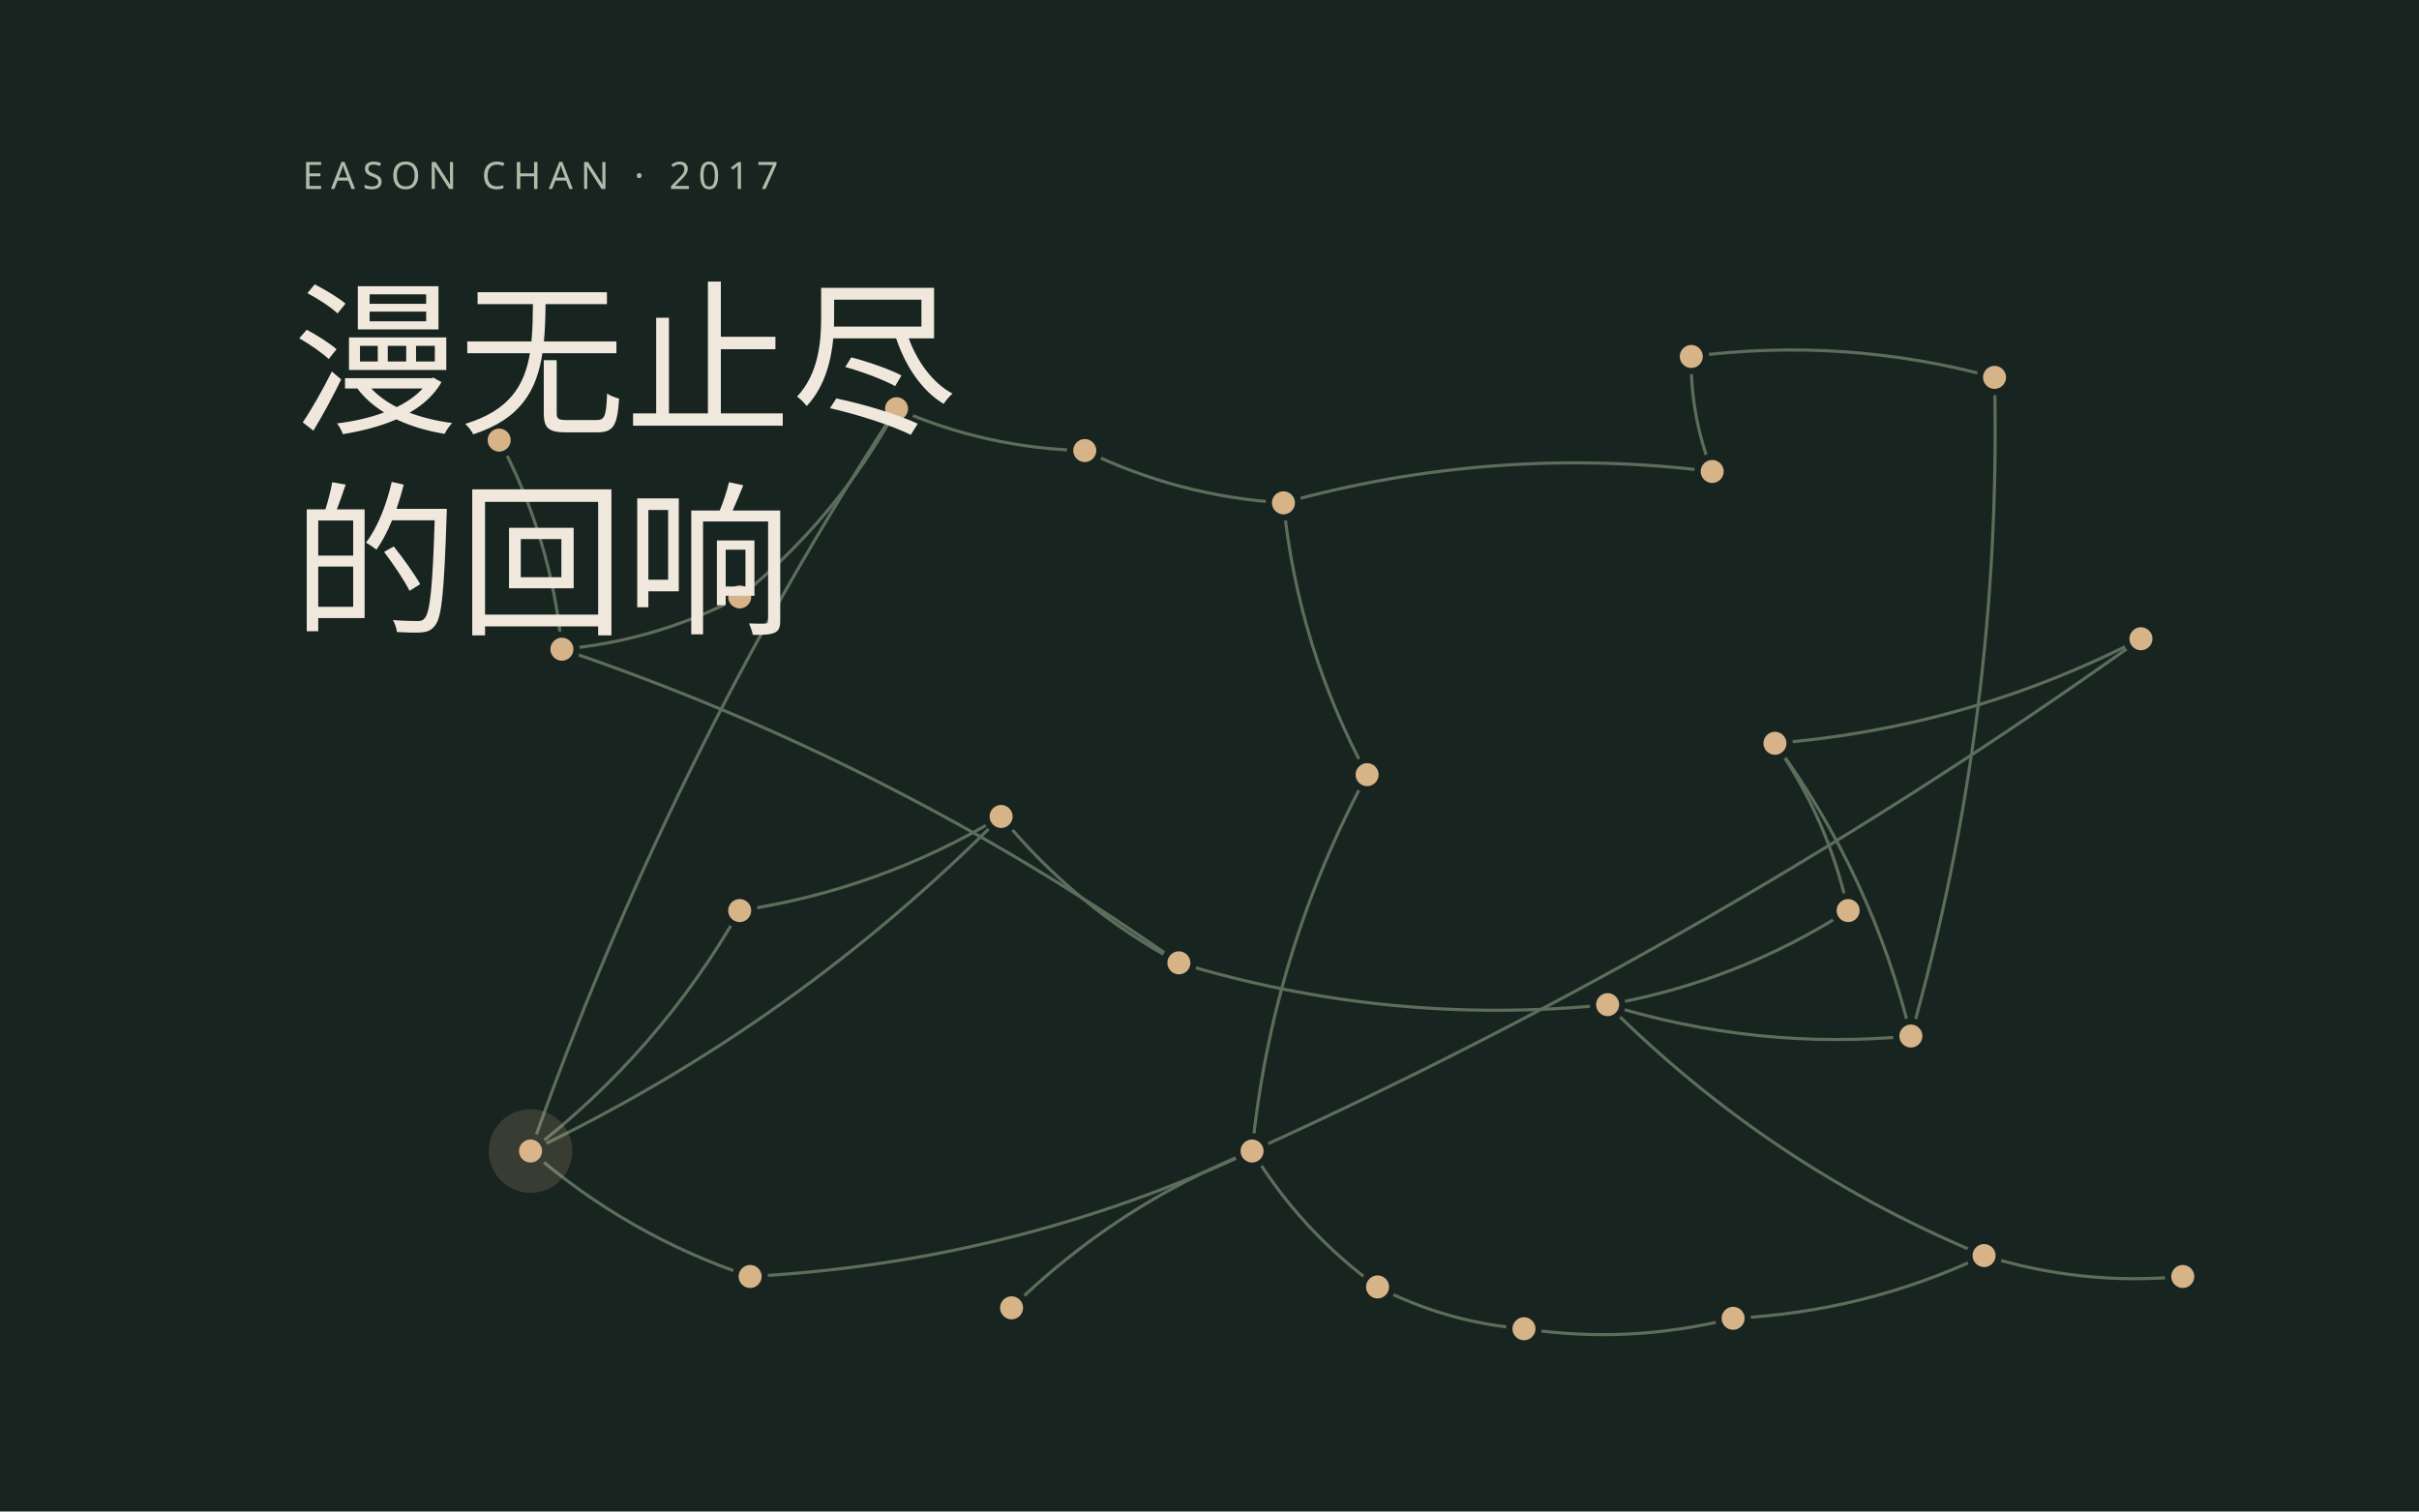
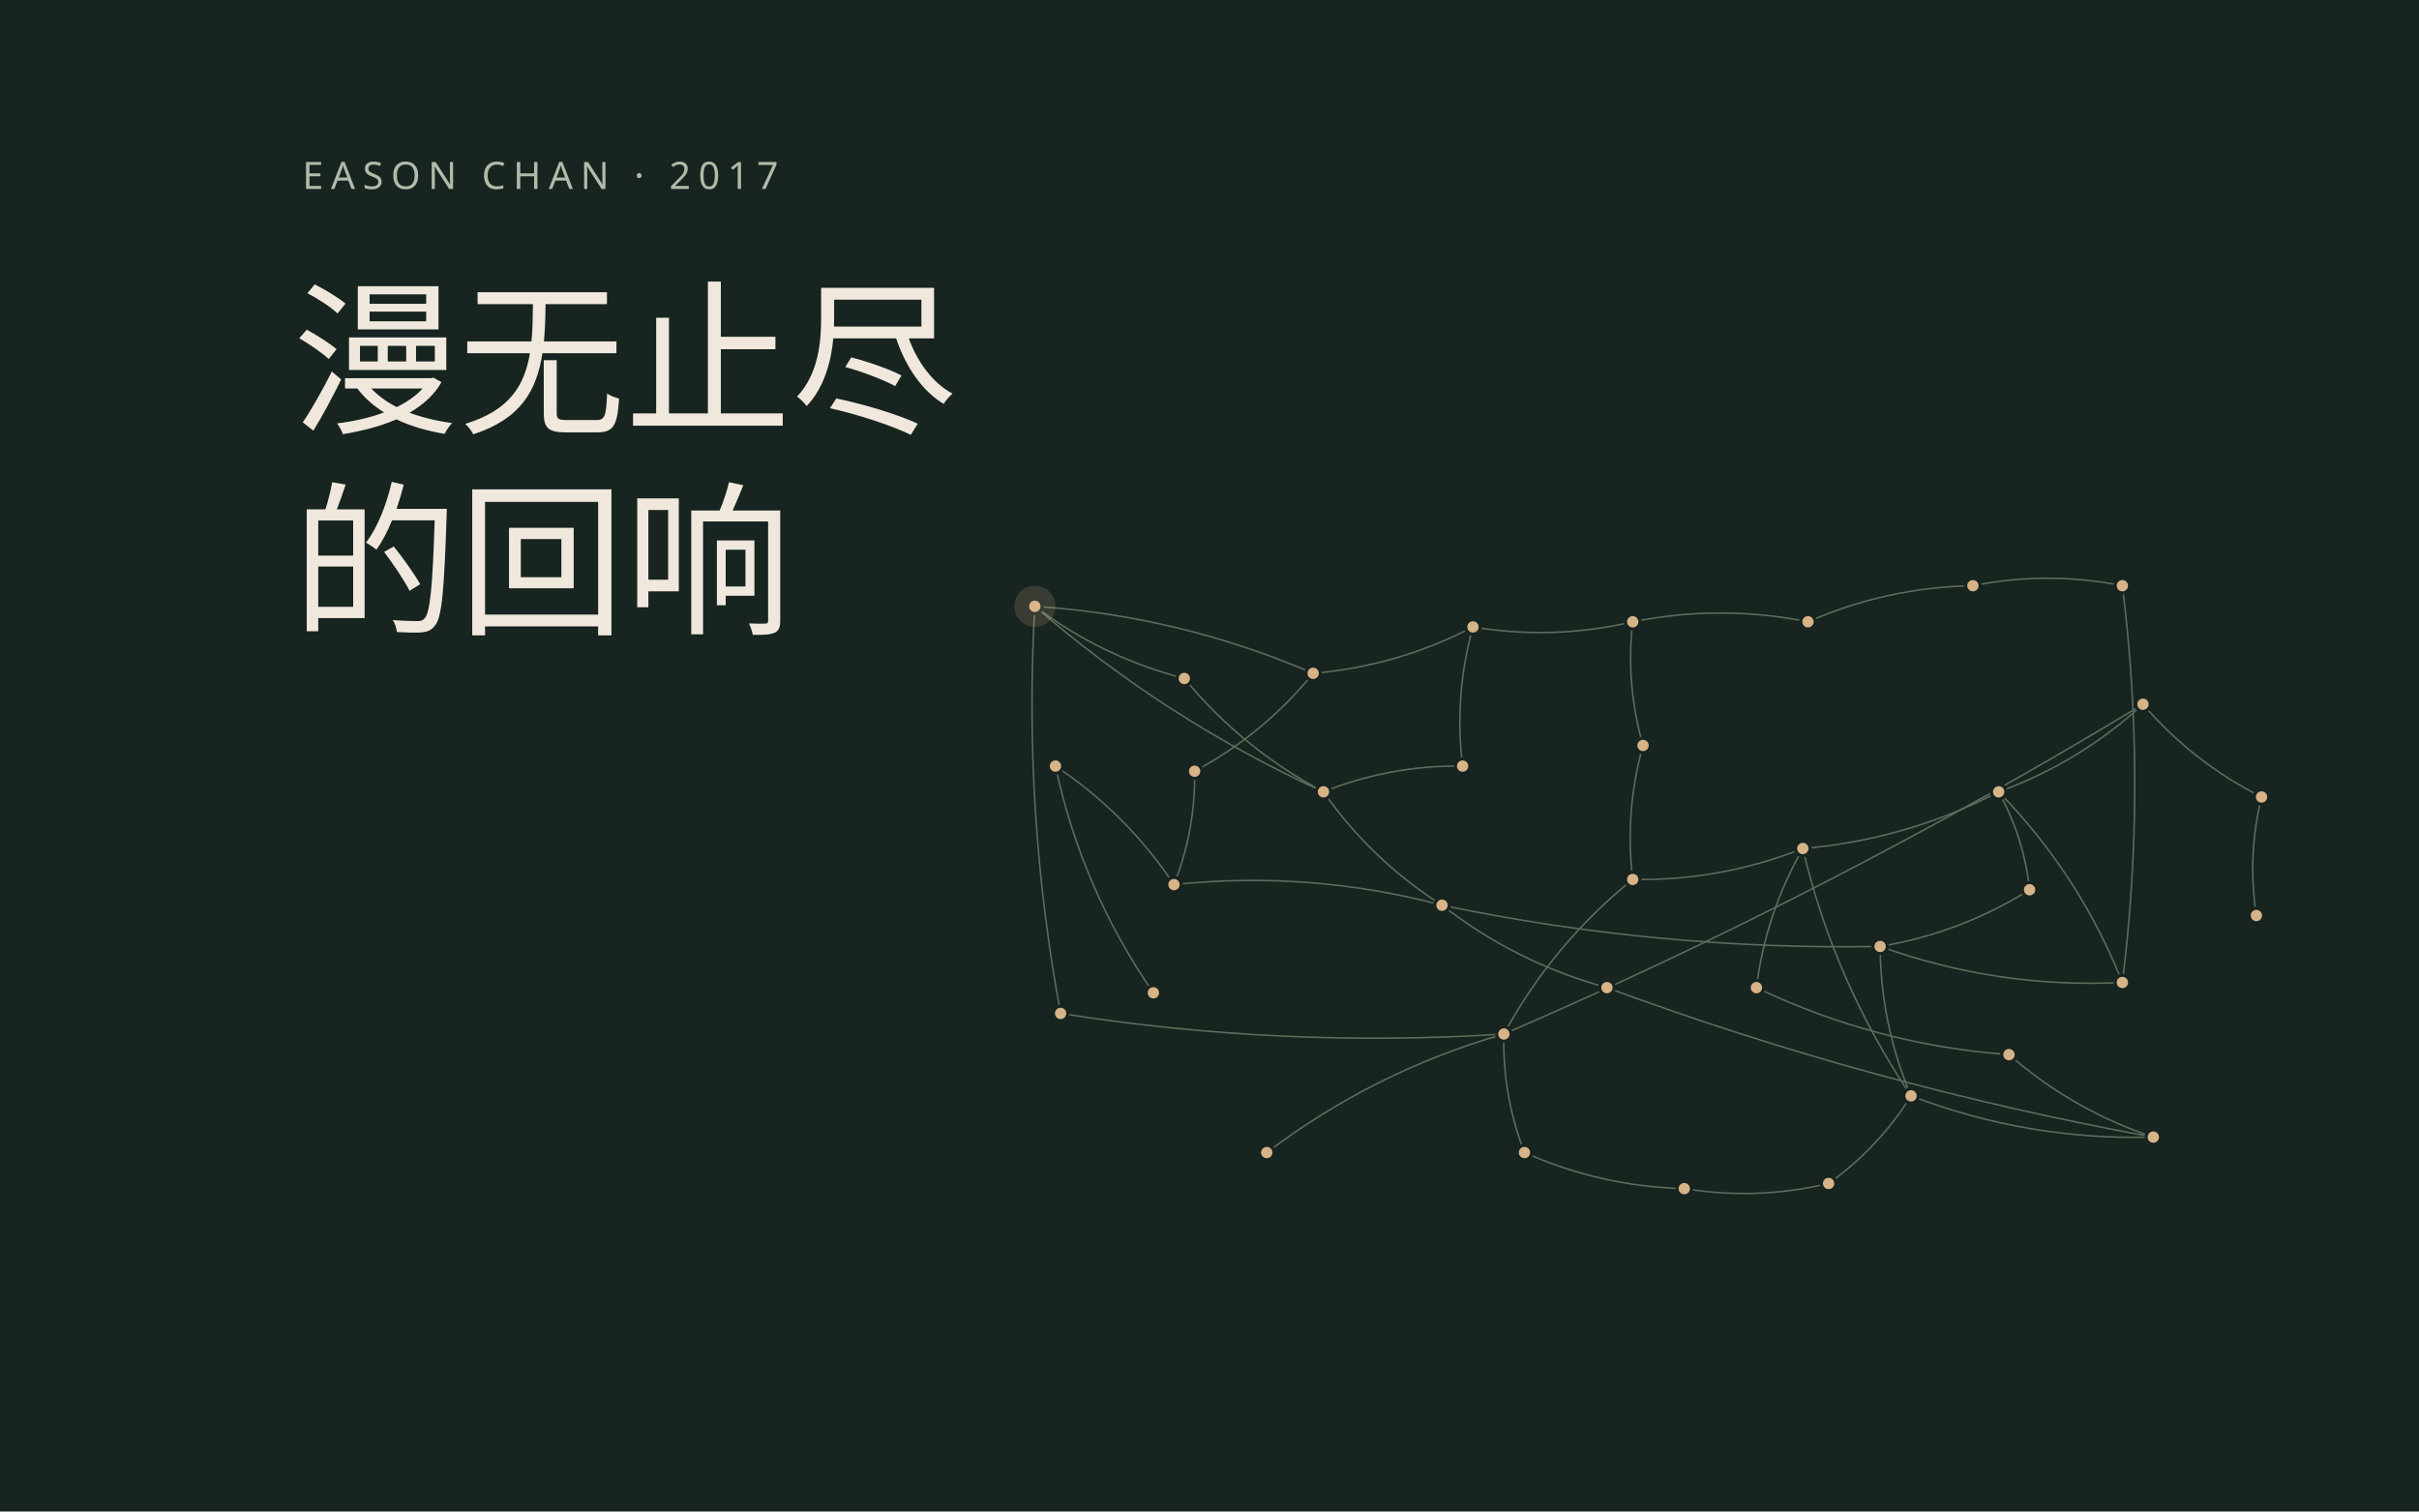
<svg xmlns="http://www.w3.org/2000/svg" viewBox="0 0 960 600" role="img" aria-labelledby="title">
  <rect width="960" height="600" fill="#172420" />
-   <g transform="translate(140 100) scale(.83)">
+   <g transform="translate(380 210) scale(0.4091)">
    <g fill="none" stroke="#83937b" stroke-width="1.5" opacity=".65">
-       <path d="M190.00,490.00 Q315.82,483.28 430.00,430.00" />
-       <path d="M660.00,510.00 Q723.00,507.00 780.00,480.00" />
-       <path d="M680.00,235.00 Q772.50,227.50 855.00,185.00" />
-       <path d="M560.00,515.00 Q610.50,522.50 660.00,510.00" />
-       <path d="M350.00,95.00 Q395.00,117.00 445.00,120.00" />
-       <path d="M490.00,495.00 Q523.00,512.00 560.00,515.00" />
-       <path d="M260.00,75.00 Q303.00,94.00 350.00,95.00" />
-       <path d="M260.00,75.00 Q150.97,241.89 85.00,430.00" />
-       <path d="M185.00,165.00 Q231.50,127.50 260.00,75.00" />
-       <path d="M100.00,190.00 Q145.00,186.00 185.00,165.00" />
-       <path d="M100.00,190.00 Q95.00,137.00 70.00,90.00" />
-       <path d="M430.00,430.00 Q453.50,468.50 490.00,495.00" />
-       <path d="M430.00,430.00 Q654.49,328.29 855.00,185.00" />
-       <path d="M430.00,430.00 Q365.00,456.00 315.00,505.00" />
-       <path d="M485.00,250.00 Q439.50,334.50 430.00,430.00" />
-       <path d="M445.00,120.00 Q452.00,189.00 485.00,250.00" />
-       <path d="M650.00,105.00 Q546.00,92.00 445.00,120.00" />
-       <path d="M640.00,50.00 Q639.50,78.50 650.00,105.00" />
-       <path d="M785.00,60.00 Q713.50,40.50 640.00,50.00" />
-       <path d="M715.00,315.00 Q705.50,271.50 680.00,235.00" />
-       <path d="M745.00,375.00 Q726.50,298.50 680.00,235.00" />
-       <path d="M745.00,375.00 Q788.81,220.52 785.00,60.00" />
-       <path d="M780.00,480.00 Q826.50,494.50 875.00,490.00" />
-       <path d="M600.00,360.00 Q662.00,349.00 715.00,315.00" />
-       <path d="M600.00,360.00 Q671.00,382.00 745.00,375.00" />
-       <path d="M600.00,360.00 Q678.00,438.00 780.00,480.00" />
-       <path d="M395.00,340.00 Q258.38,243.61 100.00,190.00" />
-       <path d="M395.00,340.00 Q495.50,370.50 600.00,360.00" />
-       <path d="M310.00,270.00 Q345.50,313.50 395.00,340.00" />
-       <path d="M185.00,315.00 Q252.00,305.00 310.00,270.00" />
-       <path d="M85.00,430.00 Q131.50,470.50 190.00,490.00" />
-       <path d="M85.00,430.00 Q211.41,369.56 310.00,270.00" />
-       <path d="M85.00,430.00 Q146.50,382.50 185.00,315.00" />
+       <path d="M100.00,470.00 Q313.88,503.97 530.00,490.00" />
+       <path d="M845.00,635.00 Q893.50,600.50 925.00,550.00" />
+       <path d="M1010.00,255.00 Q1088.50,226.50 1150.00,170.00" />
+       <path d="M705.00,640.00 Q775.50,651.50 845.00,635.00" />
+       <path d="M500.00,95.00 Q578.00,108.00 655.00,90.00" />
+       <path d="M500.00,95.00 Q481.50,161.50 490.00,230.00" />
+       <path d="M550.00,605.00 Q624.00,638.00 705.00,640.00" />
+       <path d="M345.00,140.00 Q427.00,133.00 500.00,95.00" />
+       <path d="M345.00,140.00 Q215.62,84.17 75.00,75.00" />
+       <path d="M230.00,235.00 Q297.00,199.00 345.00,140.00" />
+       <path d="M95.00,230.00 Q120.50,349.50 190.00,450.00" />
+       <path d="M210.00,345.00 Q231.00,292.00 230.00,235.00" />
+       <path d="M210.00,345.00 Q164.00,276.00 95.00,230.00" />
+       <path d="M1150.00,170.00 Q1198.50,226.50 1265.00,260.00" />
+       <path d="M530.00,490.00 Q528.50,549.50 550.00,605.00" />
+       <path d="M530.00,490.00 Q851.01,351.33 1150.00,170.00" />
+       <path d="M530.00,490.00 Q404.27,526.03 300.00,605.00" />
+       <path d="M655.00,340.00 Q577.50,402.50 530.00,490.00" />
+       <path d="M655.00,340.00 Q740.50,341.50 820.00,310.00" />
+       <path d="M655.00,90.00 Q648.00,151.00 665.00,210.00" />
+       <path d="M825.00,90.00 Q740.00,73.00 655.00,90.00" />
+       <path d="M985.00,55.00 Q901.50,56.50 825.00,90.00" />
+       <path d="M1130.00,55.00 Q1057.50,40.50 985.00,55.00" />
+       <path d="M1040.00,350.00 Q1034.50,299.50 1010.00,255.00" />
+       <path d="M1130.00,440.00 Q1088.50,335.50 1010.00,255.00" />
+       <path d="M1130.00,440.00 Q1154.00,247.50 1130.00,55.00" />
+       <path d="M925.00,550.00 Q1038.50,593.50 1160.00,590.00" />
+       <path d="M895.00,405.00 Q973.00,392.00 1040.00,350.00" />
+       <path d="M895.00,405.00 Q1009.00,446.00 1130.00,440.00" />
+       <path d="M895.00,405.00 Q895.50,480.50 925.00,550.00" />
+       <path d="M470.00,365.00 Q341.84,331.07 210.00,345.00" />
+       <path d="M470.00,365.00 Q680.25,408.89 895.00,405.00" />
+       <path d="M470.00,365.00 Q542.00,421.00 630.00,445.00" />
+       <path d="M355.00,255.00 Q401.50,321.50 470.00,365.00" />
+       <path d="M220.00,145.00 Q276.50,213.50 355.00,255.00" />
+       <path d="M75.00,75.00 Q63.55,274.02 100.00,470.00" />
+       <path d="M75.00,75.00 Q202.02,185.19 355.00,255.00" />
+       <path d="M75.00,75.00 Q140.50,124.50 220.00,145.00" />
+       <path d="M1265.00,260.00 Q1251.00,317.00 1260.00,375.00" />
+       <path d="M490.00,230.00 Q420.00,229.00 355.00,255.00" />
+       <path d="M665.00,210.00 Q647.00,274.00 655.00,340.00" />
+       <path d="M820.00,310.00 Q850.51,439.62 925.00,550.00" />
+       <path d="M820.00,310.00 Q920.50,301.50 1010.00,255.00" />
+       <path d="M820.00,310.00 Q784.00,373.00 775.00,445.00" />
+       <path d="M775.00,445.00 Q891.35,500.70 1020.00,510.00" />
+       <path d="M1020.00,510.00 Q1082.00,564.00 1160.00,590.00" />
+       <path d="M630.00,445.00 Q888.67,540.65 1160.00,590.00" />
    </g>
    <g fill="#d7b388" stroke="#172420" stroke-width="3">
-       <circle cx="190" cy="490" r="7" />
-       <circle cx="660" cy="510" r="7" />
-       <circle cx="680" cy="235" r="7" />
-       <circle cx="875" cy="490" r="7" />
-       <circle cx="560" cy="515" r="7" />
-       <circle cx="350" cy="95" r="7" />
-       <circle cx="490" cy="495" r="7" />
-       <circle cx="260" cy="75" r="7" />
-       <circle cx="185" cy="165" r="7" />
-       <circle cx="70" cy="90" r="7" />
-       <circle cx="100" cy="190" r="7" />
-       <circle cx="855" cy="185" r="7" />
-       <circle cx="430" cy="430" r="7" />
-       <circle cx="485" cy="250" r="7" />
-       <circle cx="445" cy="120" r="7" />
-       <circle cx="650" cy="105" r="7" />
-       <circle cx="640" cy="50" r="7" />
-       <circle cx="785" cy="60" r="7" />
-       <circle cx="715" cy="315" r="7" />
-       <circle cx="745" cy="375" r="7" />
-       <circle cx="780" cy="480" r="7" />
-       <circle cx="600" cy="360" r="7" />
-       <circle cx="395" cy="340" r="7" />
-       <circle cx="310" cy="270" r="7" />
-       <circle cx="185" cy="315" r="7" />
-       <circle cx="85" cy="430" r="7" />
-       <circle cx="315" cy="505" r="7" />
+       <circle cx="100" cy="470" r="7" />
+       <circle cx="845" cy="635" r="7" />
+       <circle cx="1010" cy="255" r="7" />
+       <circle cx="1160" cy="590" r="7" />
+       <circle cx="705" cy="640" r="7" />
+       <circle cx="500" cy="95" r="7" />
+       <circle cx="550" cy="605" r="7" />
+       <circle cx="345" cy="140" r="7" />
+       <circle cx="230" cy="235" r="7" />
+       <circle cx="95" cy="230" r="7" />
+       <circle cx="210" cy="345" r="7" />
+       <circle cx="1150" cy="170" r="7" />
+       <circle cx="530" cy="490" r="7" />
+       <circle cx="655" cy="340" r="7" />
+       <circle cx="655" cy="90" r="7" />
+       <circle cx="825" cy="90" r="7" />
+       <circle cx="985" cy="55" r="7" />
+       <circle cx="1130" cy="55" r="7" />
+       <circle cx="1040" cy="350" r="7" />
+       <circle cx="1130" cy="440" r="7" />
+       <circle cx="925" cy="550" r="7" />
+       <circle cx="895" cy="405" r="7" />
+       <circle cx="470" cy="365" r="7" />
+       <circle cx="355" cy="255" r="7" />
+       <circle cx="220" cy="145" r="7" />
+       <circle cx="75" cy="75" r="7" />
+       <circle cx="300" cy="605" r="7" />
+       <circle cx="1265" cy="260" r="7" />
+       <circle cx="1260" cy="375" r="7" />
+       <circle cx="490" cy="230" r="7" />
+       <circle cx="665" cy="210" r="7" />
+       <circle cx="820" cy="310" r="7" />
+       <circle cx="775" cy="445" r="7" />
+       <circle cx="1020" cy="510" r="7" />
+       <circle cx="190" cy="450" r="7" />
+       <circle cx="630" cy="445" r="7" />
    </g>
-     <circle cx="85" cy="430" r="20" fill="#eec298" opacity=".16" />
+     <circle cx="75" cy="75" r="20" fill="#eec298" opacity=".16" />
  </g>
  <text x="120" y="75" fill="#b2baa9" font-family="sans-serif" font-size="15" letter-spacing="3">EASON CHAN · 2017</text>
  <text x="116" y="167" fill="#f0e8dc" font-family="sans-serif" font-size="66" font-weight="500">漫无止尽</text>
  <text x="116" y="247" fill="#f0e8dc" font-family="sans-serif" font-size="66" font-weight="500">的回响</text>
</svg>
